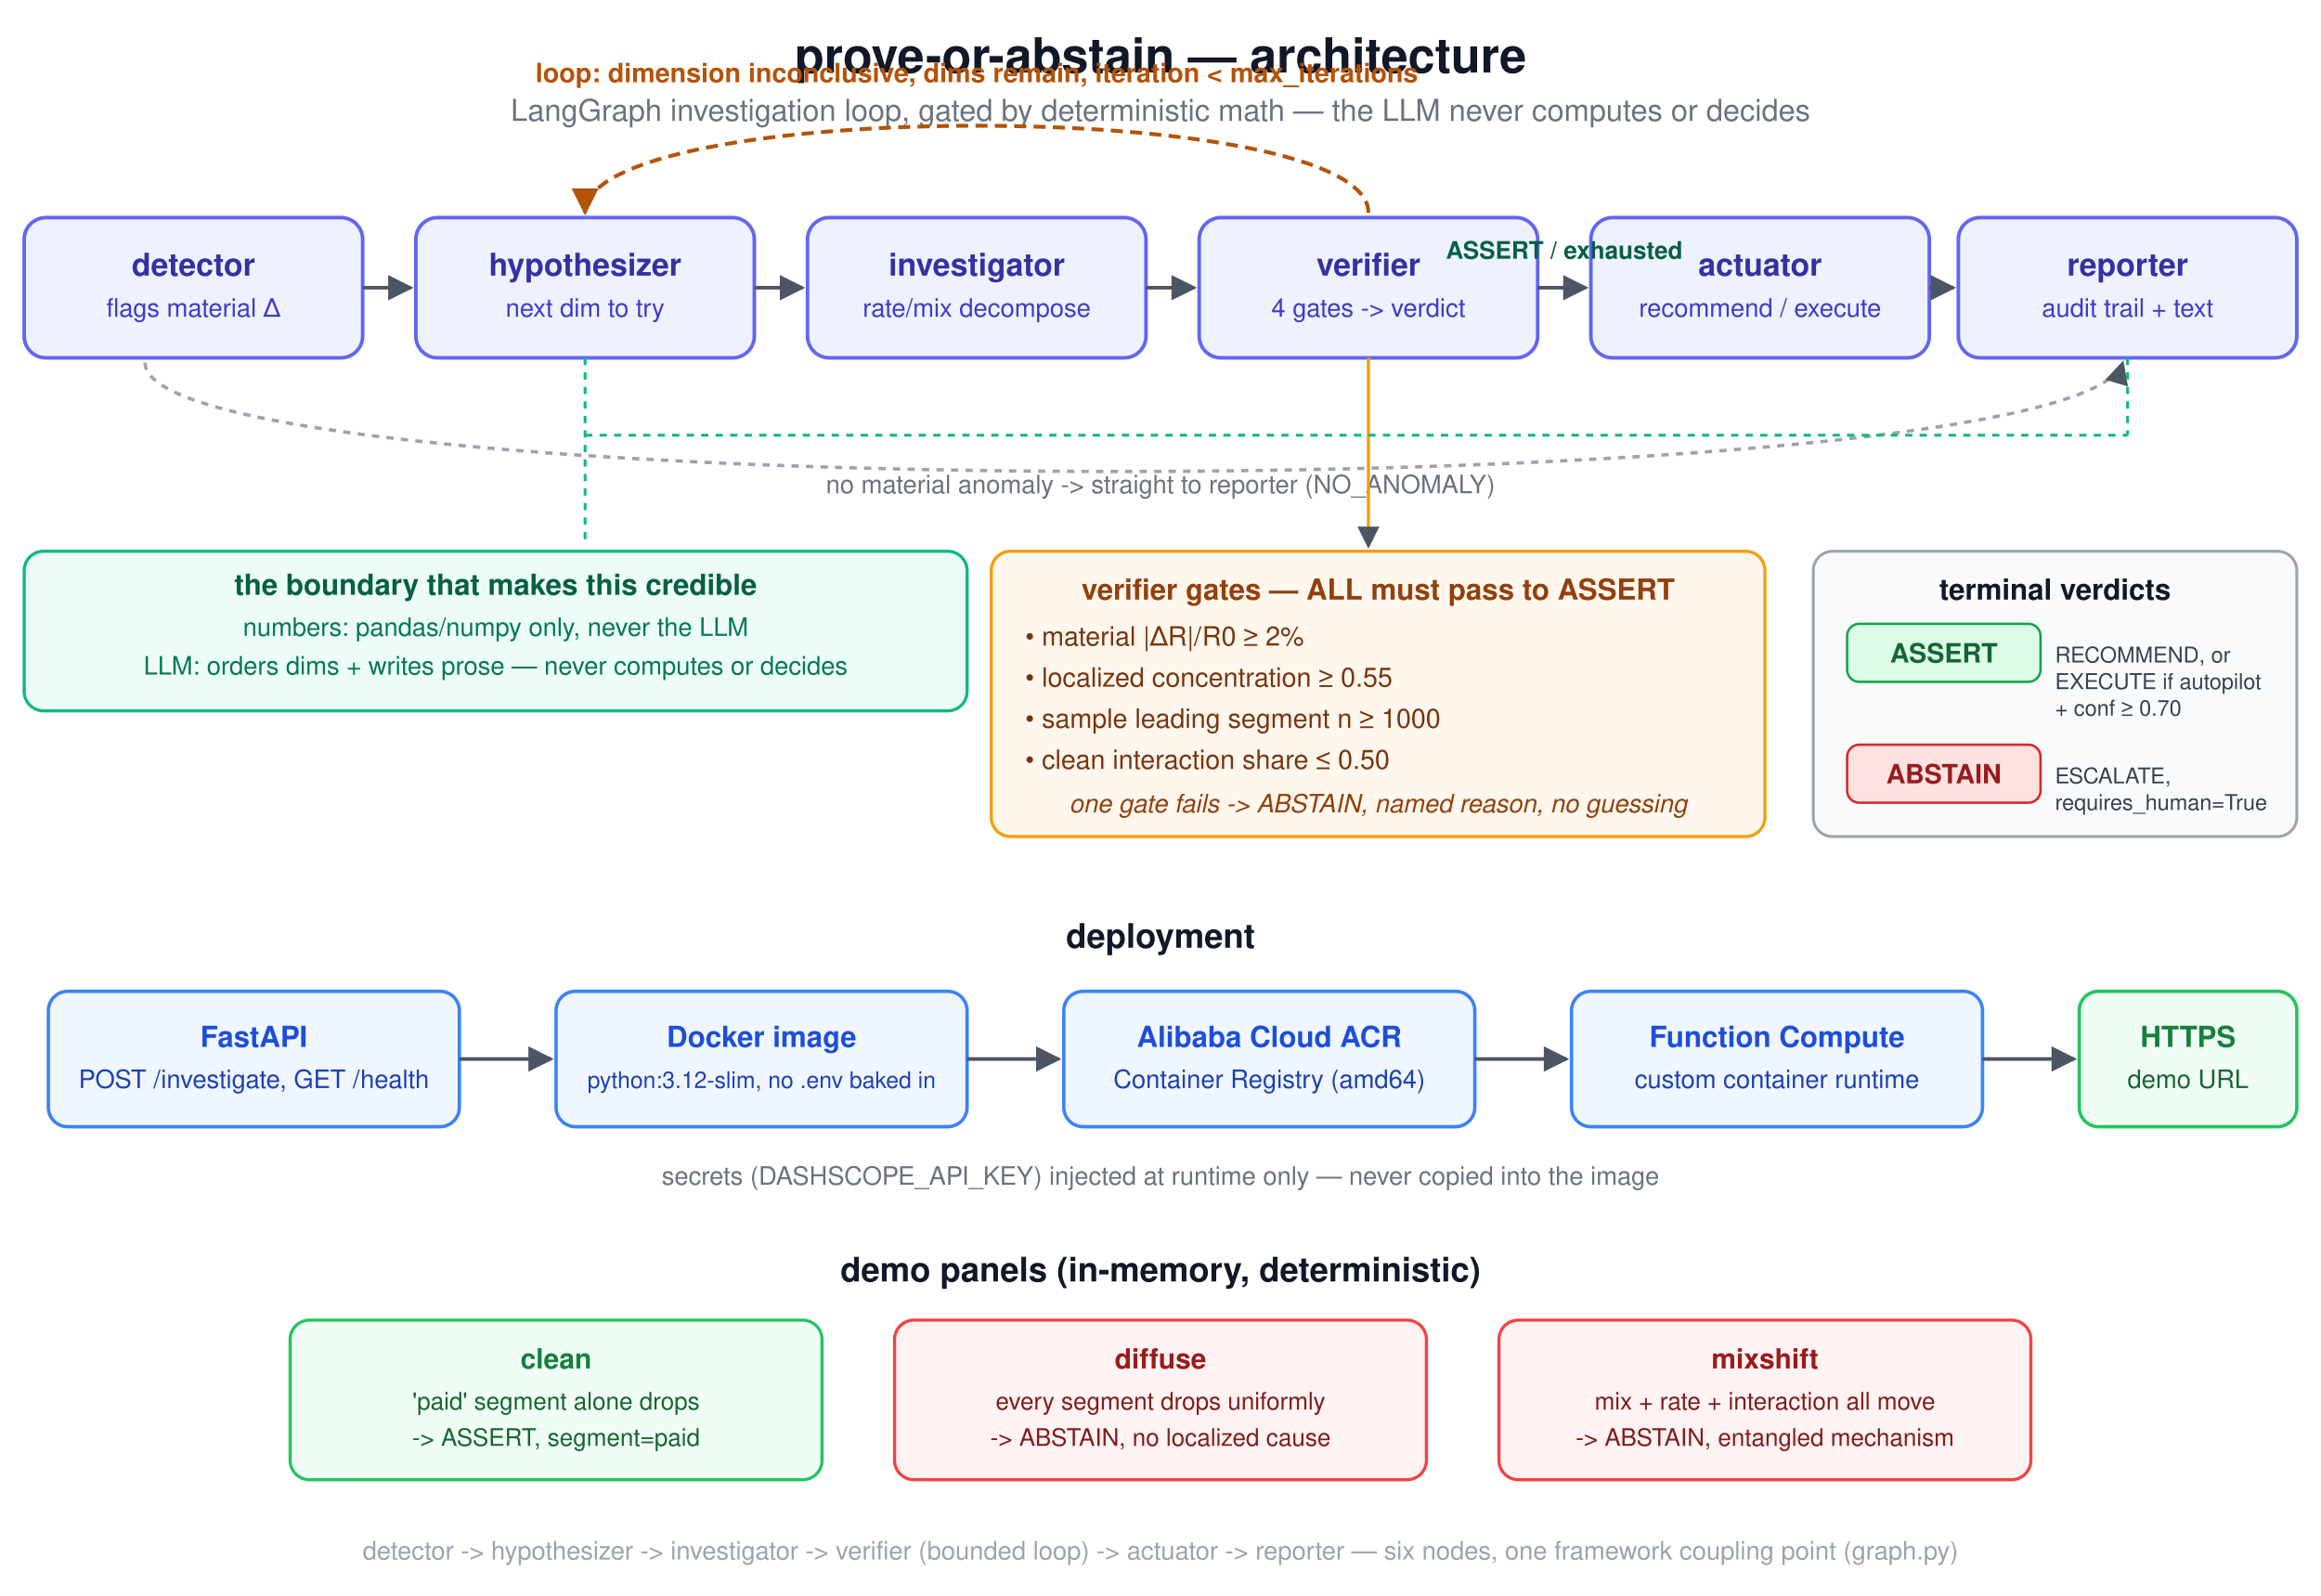
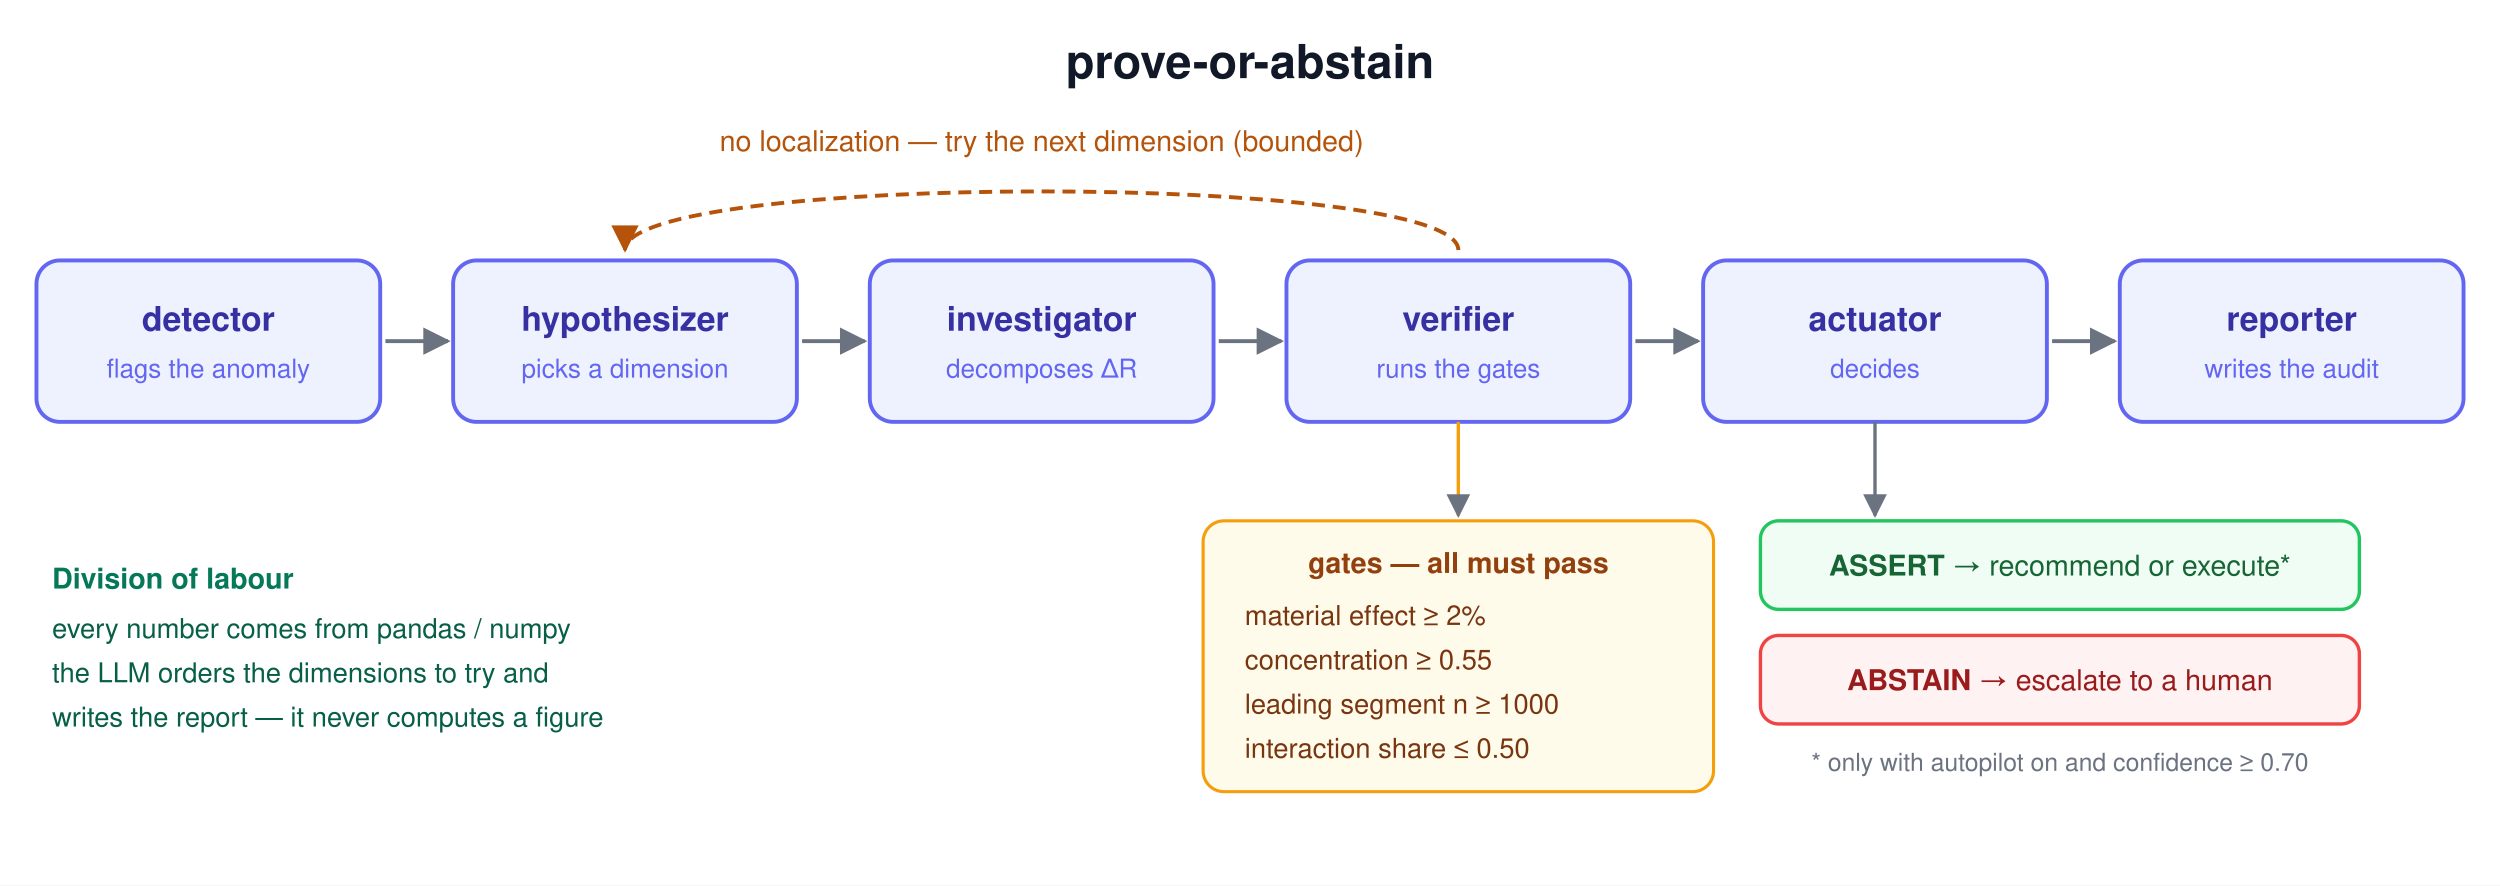
- <svg xmlns="http://www.w3.org/2000/svg" viewBox="0 0 960 660" font-family="Helvetica, Arial, sans-serif">
+ <svg xmlns="http://www.w3.org/2000/svg" viewBox="0 0 960 340" font-family="Helvetica, Arial, sans-serif">
  <defs>
    <marker id="arrow" viewBox="0 0 10 10" refX="9" refY="5" markerWidth="7" markerHeight="7" orient="auto-start-reverse">
-       <path d="M0,0 L10,5 L0,10 z" fill="#4b5563" />
+       <path d="M0,0 L10,5 L0,10 z" fill="#6b7280" />
    </marker>
    <marker id="arrowLoop" viewBox="0 0 10 10" refX="9" refY="5" markerWidth="7" markerHeight="7" orient="auto-start-reverse">
      <path d="M0,0 L10,5 L0,10 z" fill="#b45309" />
    </marker>
  </defs>
-   <rect x="0" y="0" width="960" height="660" fill="#ffffff" />
-   <text x="480" y="30" text-anchor="middle" font-size="20" font-weight="700" fill="#111827">prove-or-abstain — architecture</text>
-   <text x="480" y="50" text-anchor="middle" font-size="12.5" fill="#6b7280">LangGraph investigation loop, gated by deterministic math — the LLM never computes or decides</text>
+   <rect x="0" y="0" width="960" height="340" fill="#ffffff" />
+   <text x="480" y="30" text-anchor="middle" font-size="18" font-weight="700" fill="#111827">prove-or-abstain</text>
+   <text x="400" y="58" text-anchor="middle" font-size="11" fill="#b45309">no localization — try the next dimension (bounded)</text>
+   <path d="M 560 96 C 560 66, 240 66, 240 96" fill="none" stroke="#b45309" stroke-width="1.5" stroke-dasharray="5,3" marker-end="url(#arrowLoop)" />
  <g font-size="13">
-     <rect x="10" y="90" width="140" height="58" rx="9" fill="#eef2ff" stroke="#6366f1" stroke-width="1.5" />
-     <text x="80" y="114" text-anchor="middle" font-weight="700" fill="#3730a3">detector</text>
-     <text x="80" y="131" text-anchor="middle" font-size="10.5" fill="#4338ca">flags material Δ</text>
-     <rect x="172" y="90" width="140" height="58" rx="9" fill="#eef2ff" stroke="#6366f1" stroke-width="1.5" />
-     <text x="242" y="114" text-anchor="middle" font-weight="700" fill="#3730a3">hypothesizer</text>
-     <text x="242" y="131" text-anchor="middle" font-size="10.5" fill="#4338ca">next dim to try</text>
-     <rect x="334" y="90" width="140" height="58" rx="9" fill="#eef2ff" stroke="#6366f1" stroke-width="1.5" />
-     <text x="404" y="114" text-anchor="middle" font-weight="700" fill="#3730a3">investigator</text>
-     <text x="404" y="131" text-anchor="middle" font-size="10.5" fill="#4338ca">rate/mix decompose</text>
-     <rect x="496" y="90" width="140" height="58" rx="9" fill="#eef2ff" stroke="#6366f1" stroke-width="1.5" />
-     <text x="566" y="114" text-anchor="middle" font-weight="700" fill="#3730a3">verifier</text>
-     <text x="566" y="131" text-anchor="middle" font-size="10.5" fill="#4338ca">4 gates -&gt; verdict</text>
-     <rect x="658" y="90" width="140" height="58" rx="9" fill="#eef2ff" stroke="#6366f1" stroke-width="1.5" />
-     <text x="728" y="114" text-anchor="middle" font-weight="700" fill="#3730a3">actuator</text>
-     <text x="728" y="131" text-anchor="middle" font-size="10.5" fill="#4338ca">recommend / execute</text>
-     <rect x="810" y="90" width="140" height="58" rx="9" fill="#eef2ff" stroke="#6366f1" stroke-width="1.5" />
-     <text x="880" y="114" text-anchor="middle" font-weight="700" fill="#3730a3">reporter</text>
-     <text x="880" y="131" text-anchor="middle" font-size="10.5" fill="#4338ca">audit trail + text</text>
-     <line x1="150" y1="119" x2="170" y2="119" stroke="#4b5563" stroke-width="1.5" marker-end="url(#arrow)" />
-     <line x1="312" y1="119" x2="332" y2="119" stroke="#4b5563" stroke-width="1.5" marker-end="url(#arrow)" />
-     <line x1="474" y1="119" x2="494" y2="119" stroke="#4b5563" stroke-width="1.5" marker-end="url(#arrow)" />
-     <line x1="636" y1="119" x2="656" y2="119" stroke="#4b5563" stroke-width="1.5" marker-end="url(#arrow)" />
-     <line x1="798" y1="119" x2="808" y2="119" stroke="#4b5563" stroke-width="1.5" marker-end="url(#arrow)" />
+     <rect x="14" y="100" width="132" height="62" rx="9" fill="#eef2ff" stroke="#6366f1" stroke-width="1.5" />
+     <text x="80" y="127" text-anchor="middle" font-weight="700" fill="#3730a3">detector</text>
+     <text x="80" y="145" text-anchor="middle" font-size="10" fill="#6366f1">flags the anomaly</text>
+     <rect x="174" y="100" width="132" height="62" rx="9" fill="#eef2ff" stroke="#6366f1" stroke-width="1.5" />
+     <text x="240" y="127" text-anchor="middle" font-weight="700" fill="#3730a3">hypothesizer</text>
+     <text x="240" y="145" text-anchor="middle" font-size="10" fill="#6366f1">picks a dimension</text>
+     <rect x="334" y="100" width="132" height="62" rx="9" fill="#eef2ff" stroke="#6366f1" stroke-width="1.5" />
+     <text x="400" y="127" text-anchor="middle" font-weight="700" fill="#3730a3">investigator</text>
+     <text x="400" y="145" text-anchor="middle" font-size="10" fill="#6366f1">decomposes ΔR</text>
+     <rect x="494" y="100" width="132" height="62" rx="9" fill="#eef2ff" stroke="#6366f1" stroke-width="1.5" />
+     <text x="560" y="127" text-anchor="middle" font-weight="700" fill="#3730a3">verifier</text>
+     <text x="560" y="145" text-anchor="middle" font-size="10" fill="#6366f1">runs the gates</text>
+     <rect x="654" y="100" width="132" height="62" rx="9" fill="#eef2ff" stroke="#6366f1" stroke-width="1.5" />
+     <text x="720" y="127" text-anchor="middle" font-weight="700" fill="#3730a3">actuator</text>
+     <text x="720" y="145" text-anchor="middle" font-size="10" fill="#6366f1">decides</text>
+     <rect x="814" y="100" width="132" height="62" rx="9" fill="#eef2ff" stroke="#6366f1" stroke-width="1.5" />
+     <text x="880" y="127" text-anchor="middle" font-weight="700" fill="#3730a3">reporter</text>
+     <text x="880" y="145" text-anchor="middle" font-size="10" fill="#6366f1">writes the audit</text>
+     <line x1="148" y1="131" x2="172" y2="131" stroke="#6b7280" stroke-width="1.5" marker-end="url(#arrow)" />
+     <line x1="308" y1="131" x2="332" y2="131" stroke="#6b7280" stroke-width="1.5" marker-end="url(#arrow)" />
+     <line x1="468" y1="131" x2="492" y2="131" stroke="#6b7280" stroke-width="1.5" marker-end="url(#arrow)" />
+     <line x1="628" y1="131" x2="652" y2="131" stroke="#6b7280" stroke-width="1.5" marker-end="url(#arrow)" />
+     <line x1="788" y1="131" x2="812" y2="131" stroke="#6b7280" stroke-width="1.5" marker-end="url(#arrow)" />
  </g>
-   <text x="647" y="107" text-anchor="middle" font-size="10" fill="#065f46" font-weight="700">ASSERT / exhausted</text>
-   <path d="M 566 88 C 566 40, 242 40, 242 88" fill="none" stroke="#b45309" stroke-width="1.6" stroke-dasharray="5,3" marker-end="url(#arrowLoop)" />
-   <text x="404" y="34" text-anchor="middle" font-size="11" fill="#b45309" font-weight="700">loop: dimension inconclusive, dims remain, iteration &lt; max_iterations</text>
-   <path d="M 60 150 C 60 210, 860 210, 878 150" fill="none" stroke="#9ca3af" stroke-width="1.4" stroke-dasharray="3,3" marker-end="url(#arrow)" />
-   <text x="480" y="204" text-anchor="middle" font-size="10.5" fill="#6b7280">no material anomaly -&gt; straight to reporter (NO_ANOMALY)</text>
-   <rect x="410" y="228" width="320" height="118" rx="8" fill="#fff7ed" stroke="#f59e0b" stroke-width="1.3" />
-   <text x="570" y="248" text-anchor="middle" font-size="12" font-weight="700" fill="#92400e">verifier gates — ALL must pass to ASSERT</text>
-   <text x="424" y="267" font-size="11" fill="#78350f">• material     |ΔR|/R0 ≥ 2%</text>
-   <text x="424" y="284" font-size="11" fill="#78350f">• localized    concentration ≥ 0.55</text>
-   <text x="424" y="301" font-size="11" fill="#78350f">• sample       leading segment n ≥ 1000</text>
-   <text x="424" y="318" font-size="11" fill="#78350f">• clean        interaction share ≤ 0.50</text>
-   <text x="570" y="336" text-anchor="middle" font-size="10.5" fill="#92400e" font-style="italic">one gate fails -&gt; ABSTAIN, named reason, no guessing</text>
-   <line x1="566" y1="148" x2="566" y2="226" stroke="#f59e0b" stroke-width="1.3" marker-end="url(#arrow)" />
-   <rect x="10" y="228" width="390" height="66" rx="8" fill="#ecfdf5" stroke="#10b981" stroke-width="1.3" />
-   <text x="205" y="246" text-anchor="middle" font-size="12" font-weight="700" fill="#065f46">the boundary that makes this credible</text>
-   <text x="205" y="263" text-anchor="middle" font-size="10.5" fill="#047857">numbers: pandas/numpy only, never the LLM</text>
-   <text x="205" y="279" text-anchor="middle" font-size="10.5" fill="#047857">LLM: orders dims + writes prose — never computes or decides</text>
-   <line x1="242" y1="148" x2="242" y2="226" stroke="#10b981" stroke-width="1.2" stroke-dasharray="3,3" />
-   <line x1="880" y1="148" x2="880" y2="180" stroke="#10b981" stroke-width="1.2" stroke-dasharray="3,3" />
-   <line x1="242" y1="180" x2="880" y2="180" stroke="#10b981" stroke-width="1.2" stroke-dasharray="3,3" />
-   <rect x="750" y="228" width="200" height="118" rx="8" fill="#f9fafb" stroke="#9ca3af" stroke-width="1.2" />
-   <text x="850" y="248" text-anchor="middle" font-size="12" font-weight="700" fill="#111827">terminal verdicts</text>
-   <rect x="764" y="258" width="80" height="24" rx="5" fill="#dcfce7" stroke="#16a34a" />
-   <text x="804" y="274" text-anchor="middle" font-size="11" font-weight="700" fill="#166534">ASSERT</text>
-   <text x="850" y="274" font-size="9" fill="#374151">RECOMMEND, or</text>
-   <text x="850" y="285" font-size="9" fill="#374151">EXECUTE if autopilot</text>
-   <text x="850" y="296" font-size="9" fill="#374151">+ conf ≥ 0.70</text>
-   <rect x="764" y="308" width="80" height="24" rx="5" fill="#fee2e2" stroke="#dc2626" />
-   <text x="804" y="324" text-anchor="middle" font-size="11" font-weight="700" fill="#991b1b">ABSTAIN</text>
-   <text x="850" y="324" font-size="9" fill="#374151">ESCALATE,</text>
-   <text x="850" y="335" font-size="9" fill="#374151">requires_human=True</text>
-   <text x="480" y="392" text-anchor="middle" font-size="14" font-weight="700" fill="#111827">deployment</text>
-   <g font-size="12">
-     <rect x="20" y="410" width="170" height="56" rx="8" fill="#eff6ff" stroke="#3b82f6" stroke-width="1.4" />
-     <text x="105" y="433" text-anchor="middle" font-weight="700" fill="#1d4ed8">FastAPI</text>
-     <text x="105" y="450" text-anchor="middle" font-size="10.5" fill="#1e40af">POST /investigate, GET /health</text>
-     <rect x="230" y="410" width="170" height="56" rx="8" fill="#eff6ff" stroke="#3b82f6" stroke-width="1.4" />
-     <text x="315" y="433" text-anchor="middle" font-weight="700" fill="#1d4ed8">Docker image</text>
-     <text x="315" y="450" text-anchor="middle" font-size="9.5" fill="#1e40af">python:3.12-slim, no .env baked in</text>
-     <rect x="440" y="410" width="170" height="56" rx="8" fill="#eff6ff" stroke="#3b82f6" stroke-width="1.4" />
-     <text x="525" y="433" text-anchor="middle" font-weight="700" fill="#1d4ed8">Alibaba Cloud ACR</text>
-     <text x="525" y="450" text-anchor="middle" font-size="10.5" fill="#1e40af">Container Registry (amd64)</text>
-     <rect x="650" y="410" width="170" height="56" rx="8" fill="#eff6ff" stroke="#3b82f6" stroke-width="1.4" />
-     <text x="735" y="433" text-anchor="middle" font-weight="700" fill="#1d4ed8">Function Compute</text>
-     <text x="735" y="450" text-anchor="middle" font-size="10.5" fill="#1e40af">custom container runtime</text>
-     <rect x="860" y="410" width="90" height="56" rx="8" fill="#f0fdf4" stroke="#22c55e" stroke-width="1.4" />
-     <text x="905" y="433" text-anchor="middle" font-weight="700" fill="#15803d">HTTPS</text>
-     <text x="905" y="450" text-anchor="middle" font-size="10.5" fill="#166534">demo URL</text>
-     <line x1="190" y1="438" x2="228" y2="438" stroke="#4b5563" stroke-width="1.5" marker-end="url(#arrow)" />
-     <line x1="400" y1="438" x2="438" y2="438" stroke="#4b5563" stroke-width="1.5" marker-end="url(#arrow)" />
-     <line x1="610" y1="438" x2="648" y2="438" stroke="#4b5563" stroke-width="1.5" marker-end="url(#arrow)" />
-     <line x1="820" y1="438" x2="858" y2="438" stroke="#4b5563" stroke-width="1.5" marker-end="url(#arrow)" />
-   </g>
-   <text x="480" y="490" text-anchor="middle" font-size="10.5" fill="#6b7280">secrets (DASHSCOPE_API_KEY) injected at runtime only — never copied into the image</text>
-   <text x="480" y="530" text-anchor="middle" font-size="14" font-weight="700" fill="#111827">demo panels (in-memory, deterministic)</text>
-   <g font-size="11.5">
-     <rect x="120" y="546" width="220" height="66" rx="8" fill="#f0fdf4" stroke="#22c55e" stroke-width="1.3" />
-     <text x="230" y="566" text-anchor="middle" font-weight="700" fill="#15803d">clean</text>
-     <text x="230" y="583" text-anchor="middle" font-size="10" fill="#166534">'paid' segment alone drops</text>
-     <text x="230" y="598" text-anchor="middle" font-size="10" fill="#166534">-&gt; ASSERT, segment=paid</text>
-     <rect x="370" y="546" width="220" height="66" rx="8" fill="#fef2f2" stroke="#ef4444" stroke-width="1.3" />
-     <text x="480" y="566" text-anchor="middle" font-weight="700" fill="#991b1b">diffuse</text>
-     <text x="480" y="583" text-anchor="middle" font-size="10" fill="#7f1d1d">every segment drops uniformly</text>
-     <text x="480" y="598" text-anchor="middle" font-size="10" fill="#7f1d1d">-&gt; ABSTAIN, no localized cause</text>
-     <rect x="620" y="546" width="220" height="66" rx="8" fill="#fef2f2" stroke="#ef4444" stroke-width="1.3" />
-     <text x="730" y="566" text-anchor="middle" font-weight="700" fill="#991b1b">mixshift</text>
-     <text x="730" y="583" text-anchor="middle" font-size="10" fill="#7f1d1d">mix + rate + interaction all move</text>
-     <text x="730" y="598" text-anchor="middle" font-size="10" fill="#7f1d1d">-&gt; ABSTAIN, entangled mechanism</text>
-   </g>
-   <text x="480" y="645" text-anchor="middle" font-size="10.5" fill="#9ca3af">detector -&gt; hypothesizer -&gt; investigator -&gt; verifier (bounded loop) -&gt; actuator -&gt; reporter — six nodes, one framework coupling point (graph.py)</text>
+   <line x1="560" y1="162" x2="560" y2="198" stroke="#f59e0b" stroke-width="1.3" marker-end="url(#arrow)" />
+   <rect x="462" y="200" width="196" height="104" rx="8" fill="#fffbeb" stroke="#f59e0b" stroke-width="1.2" />
+   <text x="560" y="220" text-anchor="middle" font-size="11" font-weight="700" fill="#92400e">gates — all must pass</text>
+   <text x="478" y="240" font-size="10.5" fill="#78350f">material effect ≥ 2%</text>
+   <text x="478" y="257" font-size="10.5" fill="#78350f">concentration ≥ 0.55</text>
+   <text x="478" y="274" font-size="10.5" fill="#78350f">leading segment n ≥ 1000</text>
+   <text x="478" y="291" font-size="10.5" fill="#78350f">interaction share ≤ 0.50</text>
+   <line x1="720" y1="162" x2="720" y2="198" stroke="#6b7280" stroke-width="1.3" marker-end="url(#arrow)" />
+   <rect x="676" y="200" width="230" height="34" rx="7" fill="#f0fdf4" stroke="#22c55e" stroke-width="1.3" />
+   <text x="791" y="221" text-anchor="middle" font-size="11" fill="#166534">
+     <tspan font-weight="700">ASSERT</tspan> → recommend or execute*</text>
+   <rect x="676" y="244" width="230" height="34" rx="7" fill="#fef2f2" stroke="#ef4444" stroke-width="1.3" />
+   <text x="791" y="265" text-anchor="middle" font-size="11" fill="#991b1b">
+     <tspan font-weight="700">ABSTAIN</tspan> → escalate to a human</text>
+   <text x="791" y="296" text-anchor="middle" font-size="9.5" fill="#6b7280">* only with autopilot on and confidence ≥ 0.70</text>
+   <text x="20" y="226" font-size="11" fill="#047857" font-weight="700">Division of labour</text>
+   <text x="20" y="245" font-size="10.5" fill="#065f46">every number comes from pandas / numpy</text>
+   <text x="20" y="262" font-size="10.5" fill="#065f46">the LLM orders the dimensions to try and</text>
+   <text x="20" y="279" font-size="10.5" fill="#065f46">writes the report — it never computes a figure</text>
</svg>
